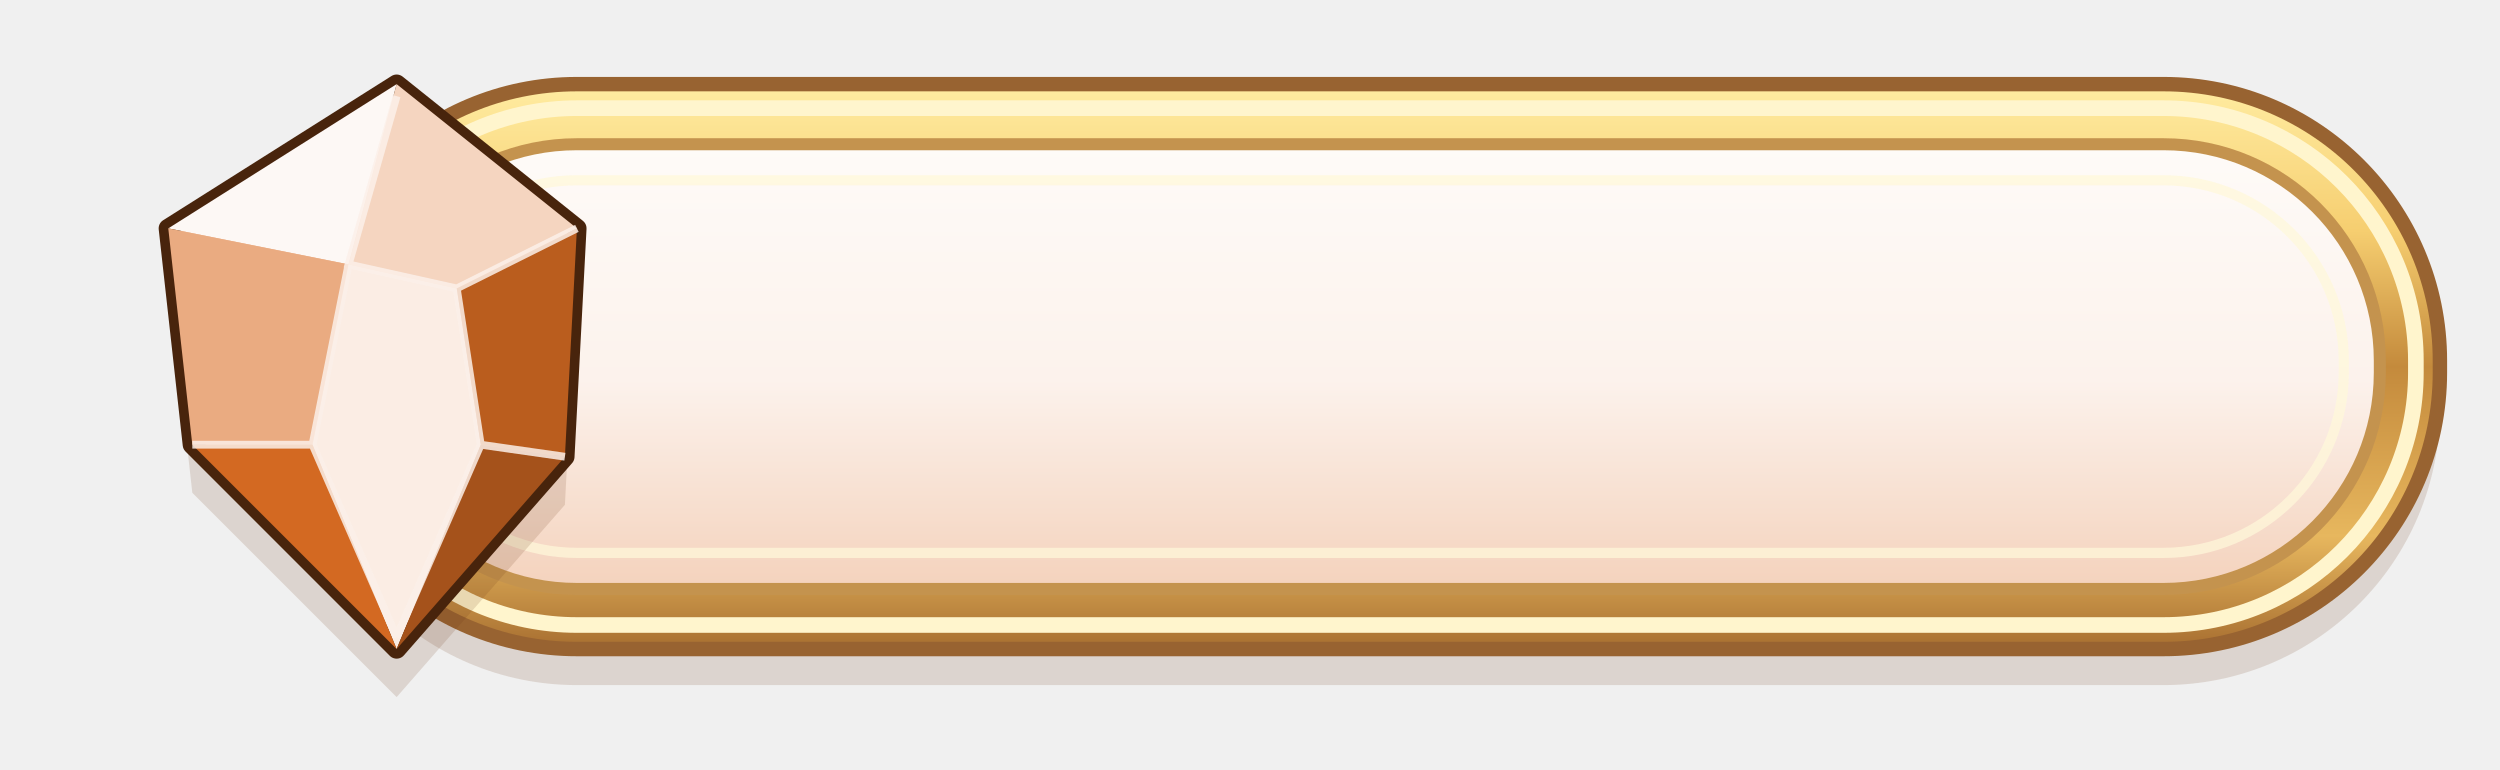
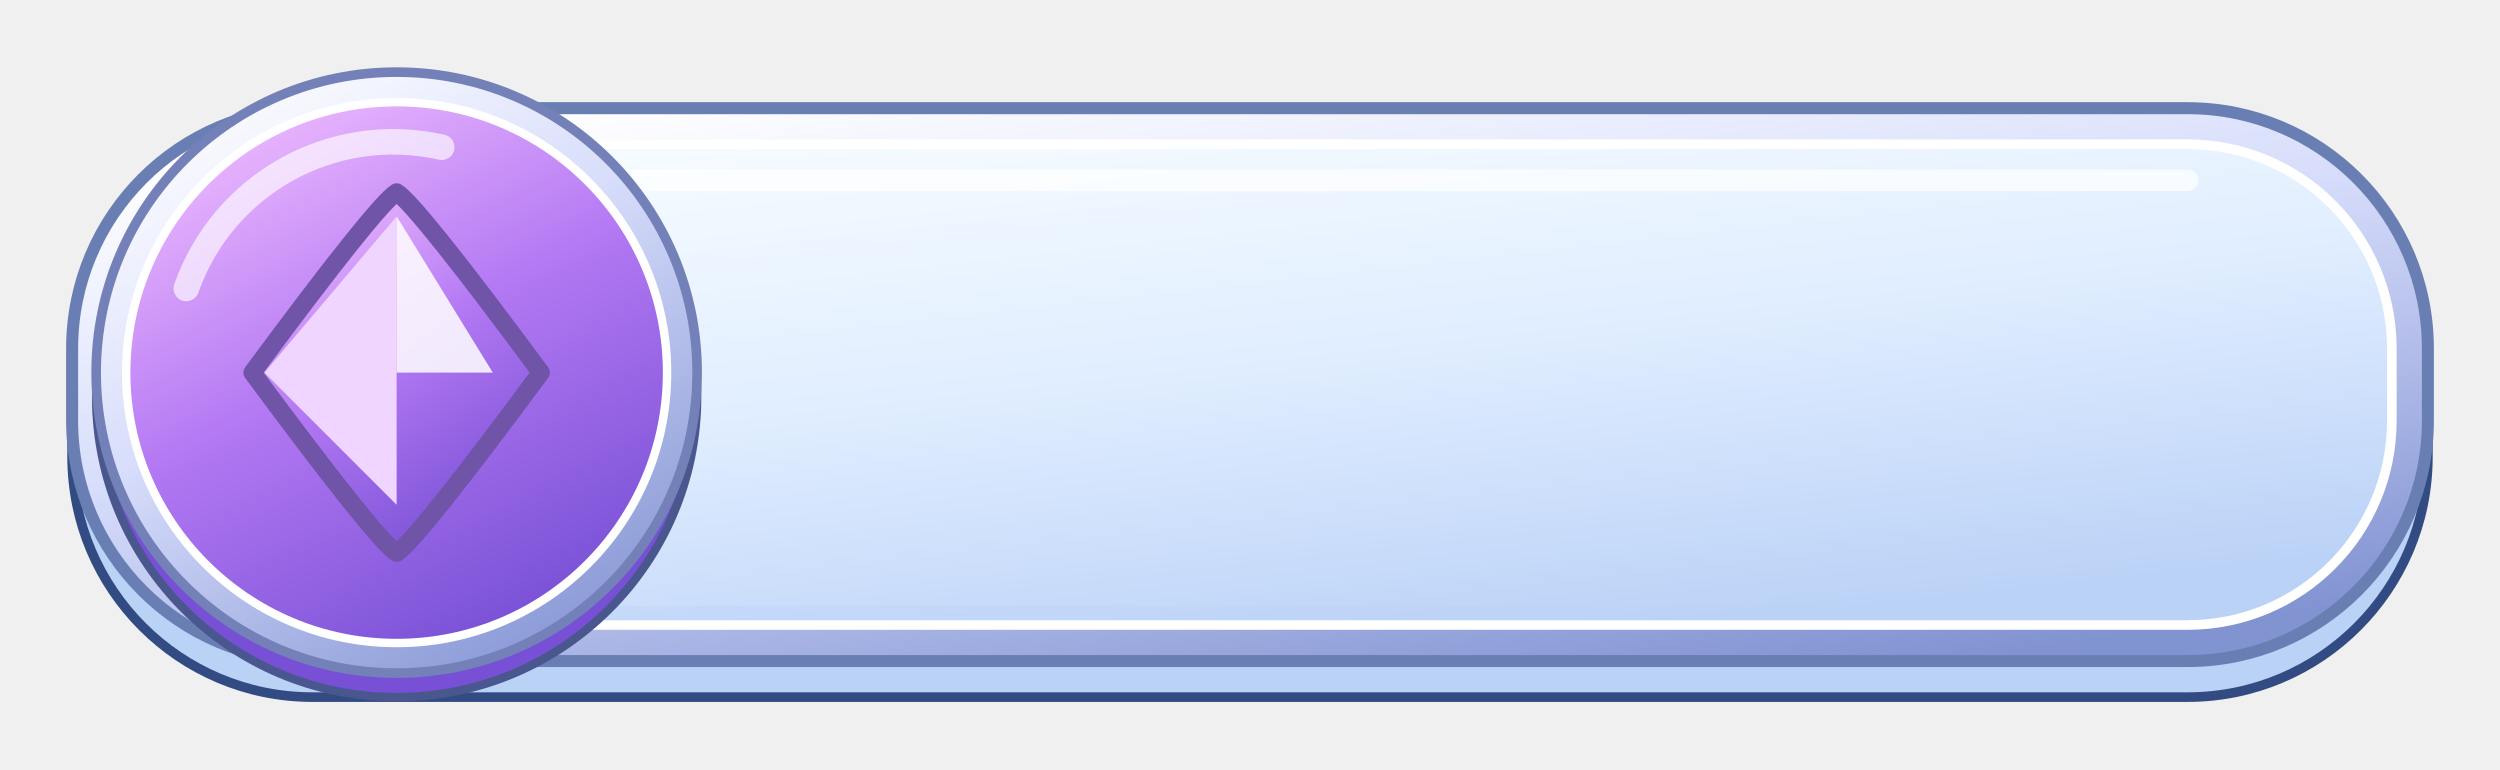
<svg xmlns="http://www.w3.org/2000/svg" width="208" height="64" viewBox="0 0 208 64" role="img" aria-labelledby="currency_crystal-title currency_crystal-desc">
  <defs>
-     <linearGradient id="currency_crystal-paper" x1="0" y1="0" x2="0" y2="1">
-       <stop offset="0%" stop-color="#fefbf8" />
-       <stop offset="53%" stop-color="#fcf2ec" />
-       <stop offset="100%" stop-color="#f4d2bc" />
+     <linearGradient id="u-blue" x1=".18" y1="0" x2=".7" y2="1">
+       <stop stop-color="#C9F6FF" />
+       <stop offset=".48" stop-color="#5CB9FA" />
+       <stop offset="1" stop-color="#426DD2" />
+     </linearGradient>
+     <linearGradient id="u-violet" x1=".18" y1="0" x2=".7" y2="1">
+       <stop stop-color="#F0BEFF" />
+       <stop offset=".48" stop-color="#B378F3" />
+       <stop offset="1" stop-color="#7750D5" />
+     </linearGradient>
+     <linearGradient id="u-gold" x1=".18" y1="0" x2=".7" y2="1">
+       <stop stop-color="#FFFAB4" />
+       <stop offset=".48" stop-color="#FFD23F" />
+       <stop offset="1" stop-color="#F29A23" />
+     </linearGradient>
+     <linearGradient id="u-lime" x1=".18" y1="0" x2=".7" y2="1">
+       <stop stop-color="#E6FF9D" />
+       <stop offset=".48" stop-color="#A0EE28" />
+       <stop offset="1" stop-color="#4DB51B" />
+     </linearGradient>
+     <linearGradient id="u-red" x1=".18" y1="0" x2=".7" y2="1">
+       <stop stop-color="#FFC0CE" />
+       <stop offset=".48" stop-color="#FF6585" />
+       <stop offset="1" stop-color="#CE386A" />
+     </linearGradient>
+     <linearGradient id="u-cream" x1=".18" y1="0" x2=".7" y2="1">
+       <stop stop-color="#FFFFF5" />
+       <stop offset=".48" stop-color="#FFF1CF" />
+       <stop offset="1" stop-color="#F3DFAE" />
+     </linearGradient>
+     <linearGradient id="u-paper" x1=".18" y1="0" x2=".7" y2="1">
+       <stop stop-color="#F7FCFF" />
+       <stop offset=".48" stop-color="#E1EEFF" />
+       <stop offset="1" stop-color="#BBD2F7" />
+     </linearGradient>
+     <linearGradient id="u-silver" x1=".18" y1="0" x2=".7" y2="1">
+       <stop stop-color="#FFFFFF" />
+       <stop offset=".48" stop-color="#D9E8F7" />
+       <stop offset="1" stop-color="#95AFD4" />
+     </linearGradient>
+     <linearGradient id="u-bronze" x1=".18" y1="0" x2=".7" y2="1">
+       <stop stop-color="#FFE3AD" />
+       <stop offset=".48" stop-color="#F4B269" />
+       <stop offset="1" stop-color="#C77D4B" />
+     </linearGradient>
+     <linearGradient id="u-teal" x1=".18" y1="0" x2=".7" y2="1">
+       <stop stop-color="#C4FFF4" />
+       <stop offset=".48" stop-color="#56DCD4" />
+       <stop offset="1" stop-color="#269CAB" />
+     </linearGradient>
+     <linearGradient id="u-dark" x1=".18" y1="0" x2=".7" y2="1">
+       <stop stop-color="#7389E0" />
+       <stop offset=".48" stop-color="#4D54B7" />
+       <stop offset="1" stop-color="#323888" />
+     </linearGradient>
+     <linearGradient id="u-disabled" x1=".18" y1="0" x2=".7" y2="1">
+       <stop stop-color="#F4EFE8" />
+       <stop offset=".48" stop-color="#DED6CA" />
+       <stop offset="1" stop-color="#B9AD9E" />
+     </linearGradient>
+     <linearGradient id="u-pink" x1=".18" y1="0" x2=".7" y2="1">
+       <stop stop-color="#FFE1F3" />
+       <stop offset=".48" stop-color="#FF9ECD" />
+       <stop offset="1" stop-color="#DA66AA" />
+     </linearGradient>
+     <linearGradient id="u-ink" x1=".18" y1="0" x2=".7" y2="1">
+       <stop stop-color="#697BA8" />
+       <stop offset=".48" stop-color="#43577E" />
+       <stop offset="1" stop-color="#334768" />
+     </linearGradient>
+     <linearGradient id="u-accent" x1=".18" y1="0" x2=".7" y2="1">
+       <stop stop-color="#FFE3AD" />
+       <stop offset=".48" stop-color="#F4B269" />
+       <stop offset="1" stop-color="#C77D4B" />
+     </linearGradient>
+     <linearGradient id="u-gloss" x1="0" y1="0" x2="0" y2="1">
+       <stop stop-color="#FFFFFF" stop-opacity=".63" />
+       <stop offset="1" stop-color="#FFFFFF" stop-opacity="0" />
+     </linearGradient>
+     <linearGradient id="u-rim" x1=".2" y1="0" x2=".8" y2="1">
+       <stop stop-color="#FFFFFF" />
+       <stop offset=".42" stop-color="#D7DDFB" />
+       <stop offset="1" stop-color="#8293D2" />
+     </linearGradient>
+     <linearGradient id="currency_crystal-danger" x1="0" y1="0" x2="0" y2="1">
+       <stop offset="0" stop-color="#FFC0CE" />
+       <stop offset=".48" stop-color="#FF6585" />
+       <stop offset="1" stop-color="#CE386A" />
+     </linearGradient>
+     <linearGradient id="currency_crystal-dark" x1="0" y1="0" x2="0" y2="1">
+       <stop offset="0" stop-color="#7389E0" />
+       <stop offset=".48" stop-color="#4D54B7" />
+       <stop offset="1" stop-color="#323888" />
+     </linearGradient>
+     <linearGradient id="currency_crystal-disabled" x1="0" y1="0" x2="0" y2="1">
+       <stop offset="0" stop-color="#F4EFE8" />
+       <stop offset=".48" stop-color="#DED6CA" />
+       <stop offset="1" stop-color="#B9AD9E" />
+     </linearGradient>
+     <linearGradient id="currency_crystal-edge" x1="0" y1="0" x2="0" y2="1">
+       <stop offset="0" stop-color="#697BA8" />
+       <stop offset=".48" stop-color="#43577E" />
+       <stop offset="1" stop-color="#334768" />
+     </linearGradient>
+     <linearGradient id="currency_crystal-ghost" x1="0" y1="0" x2="0" y2="1">
+       <stop offset="0" stop-color="#F7FCFF" />
+       <stop offset=".48" stop-color="#E1EEFF" />
+       <stop offset="1" stop-color="#BBD2F7" />
    </linearGradient>
    <linearGradient id="currency_crystal-gold" x1="0" y1="0" x2="0" y2="1">
-       <stop offset="0%" stop-color="#fbeee6" />
-       <stop offset="45%" stop-color="#f5d7c2" />
-       <stop offset="50%" stop-color="#efbf9f" />
-       <stop offset="100%" stop-color="#e38c52" />
+       <stop offset="0" stop-color="#FFFAB4" />
+       <stop offset=".48" stop-color="#FFD23F" />
+       <stop offset="1" stop-color="#F29A23" />
    </linearGradient>
    <linearGradient id="currency_crystal-goldHover" x1="0" y1="0" x2="0" y2="1">
-       <stop offset="0%" stop-color="#fdf6f1" />
-       <stop offset="45%" stop-color="#f9e5d7" />
-       <stop offset="50%" stop-color="#f3cfb8" />
-       <stop offset="100%" stop-color="#e9a577" />
+       <stop offset="0" stop-color="#FFFAB4" />
+       <stop offset=".48" stop-color="#FFD23F" />
+       <stop offset="1" stop-color="#F29A23" />
    </linearGradient>
    <linearGradient id="currency_crystal-goldPressed" x1="0" y1="0" x2="0" y2="1">
-       <stop offset="0%" stop-color="#de7936" />
-       <stop offset="20%" stop-color="#e9a679" />
-       <stop offset="100%" stop-color="#f7dfce" />
+       <stop offset="0" stop-color="#FFFAB4" />
+       <stop offset=".48" stop-color="#FFD23F" />
+       <stop offset="1" stop-color="#F29A23" />
+     </linearGradient>
+     <linearGradient id="currency_crystal-green" x1="0" y1="0" x2="0" y2="1">
+       <stop offset="0" stop-color="#E6FF9D" />
+       <stop offset=".48" stop-color="#A0EE28" />
+       <stop offset="1" stop-color="#4DB51B" />
+     </linearGradient>
+     <linearGradient id="currency_crystal-paper" x1="0" y1="0" x2="0" y2="1">
+       <stop offset="0" stop-color="#F7FCFF" />
+       <stop offset=".48" stop-color="#E1EEFF" />
+       <stop offset="1" stop-color="#BBD2F7" />
    </linearGradient>
    <linearGradient id="currency_crystal-plum" x1="0" y1="0" x2="0" y2="1">
-       <stop offset="0%" stop-color="#b85b1e" />
-       <stop offset="45%" stop-color="#8b4517" />
-       <stop offset="50%" stop-color="#783c13" />
-       <stop offset="100%" stop-color="#51280d" />
+       <stop offset="0" stop-color="#F0BEFF" />
+       <stop offset=".48" stop-color="#B378F3" />
+       <stop offset="1" stop-color="#7750D5" />
    </linearGradient>
    <linearGradient id="currency_crystal-plumHover" x1="0" y1="0" x2="0" y2="1">
-       <stop offset="0%" stop-color="#dc6f27" />
-       <stop offset="45%" stop-color="#a9541b" />
-       <stop offset="50%" stop-color="#964a18" />
-       <stop offset="100%" stop-color="#623110" />
+       <stop offset="0" stop-color="#F0BEFF" />
+       <stop offset=".48" stop-color="#B378F3" />
+       <stop offset="1" stop-color="#7750D5" />
    </linearGradient>
    <linearGradient id="currency_crystal-plumPressed" x1="0" y1="0" x2="0" y2="1">
-       <stop offset="0%" stop-color="#46230b" />
-       <stop offset="35%" stop-color="#6b3511" />
-       <stop offset="100%" stop-color="#a8541b" />
-     </linearGradient>
-     <linearGradient id="currency_crystal-dark" x1="0" y1="0" x2="0" y2="1">
-       <stop offset="0%" stop-color="#5c2e0f" />
-       <stop offset="100%" stop-color="#3d1f0a" />
-     </linearGradient>
-     <linearGradient id="currency_crystal-edge" x1="0" y1="0" x2="0" y2="1">
-       <stop offset="0%" stop-color="#FFECA1" />
-       <stop offset="26%" stop-color="#F6CE70" />
-       <stop offset="50%" stop-color="#C48A3C" />
-       <stop offset="80%" stop-color="#E7B75E" />
-       <stop offset="100%" stop-color="#A76E30" />
+       <stop offset="0" stop-color="#F0BEFF" />
+       <stop offset=".48" stop-color="#B378F3" />
+       <stop offset="1" stop-color="#7750D5" />
    </linearGradient>
    <linearGradient id="currency_crystal-teal" x1="0" y1="0" x2="0" y2="1">
-       <stop offset="0%" stop-color="#f8e2d4" />
-       <stop offset="40%" stop-color="#eaa87d" />
-       <stop offset="100%" stop-color="#ae571c" />
-     </linearGradient>
-     <linearGradient id="currency_crystal-green" x1="0" y1="0" x2="0" y2="1">
-       <stop offset="0%" stop-color="#f2cbb0" />
-       <stop offset="40%" stop-color="#e2884d" />
-       <stop offset="100%" stop-color="#a4521b" />
-     </linearGradient>
-     <linearGradient id="currency_crystal-danger" x1="0" y1="0" x2="0" y2="1">
-       <stop offset="0%" stop-color="#e2874a" />
-       <stop offset="40%" stop-color="#bd5e1f" />
-       <stop offset="100%" stop-color="#814015" />
-     </linearGradient>
-     <linearGradient id="currency_crystal-disabled" x1="0" y1="0" x2="0" y2="1">
-       <stop offset="0%" stop-color="#f5d6c2" />
-       <stop offset="100%" stop-color="#eaa97e" />
-     </linearGradient>
-     <linearGradient id="currency_crystal-ghost" x1="0" y1="0" x2="0" y2="1">
-       <stop offset="0%" stop-color="#fefcfa" />
-       <stop offset="100%" stop-color="#f9e6d9" />
+       <stop offset="0" stop-color="#C4FFF4" />
+       <stop offset=".48" stop-color="#56DCD4" />
+       <stop offset="1" stop-color="#269CAB" />
    </linearGradient>
  </defs>
-   <rect x="25" y="10" width="178" height="47" rx="23" fill="#6c3612" stroke="none" stroke-width="1" opacity="0.15" />
-   <rect x="25" y="7" width="178" height="47" rx="23" fill="url(#currency_crystal-edge)" stroke="#986331" stroke-width="1.2" />
-   <rect x="27" y="9" width="174" height="43" rx="21" fill="none" stroke="#FFF5CD" stroke-width="1.3" />
-   <rect x="30" y="12" width="168" height="37" rx="18" fill="url(#currency_crystal-paper)" stroke="#C4934E" stroke-width="1" />
-   <rect x="33" y="15" width="162" height="31" rx="15" fill="none" stroke="#FFF8DA" stroke-width="0.85" opacity="0.72" />
-   <path d="M33 9 48 21 47 40 33 56 16 39 14 21Z" transform="translate(0 2)" fill="#6c3612" opacity=".15" />
-   <path d="M33 7 48 19 47 38 33 54 16 37 14 19Z" fill="url(#currency_crystal-teal)" stroke="#48240c" stroke-width="1.6" stroke-linejoin="round" />
-   <path d="M33 7 29 22 14 19Z" fill="#fdf8f5" />
-   <path d="M33 7 48 19 38 24 29 22Z" fill="#f5d5c0" />
-   <path d="M14 19 29 22 26 37 16 37Z" fill="#eaab81" />
-   <path d="M29 22 38 24 40 37 33 54 26 37Z" fill="#fbede4" />
-   <path d="M48 19 47 38 40 37 38 24Z" fill="#ba5d1e" />
-   <path d="M16 37 26 37 33 54Z" fill="#d36922" />
-   <path d="M47 38 33 54 40 37Z" fill="#a5521b" />
-   <path d="M33 8 29 22 38 24 48 19 M29 22 26 37 33 53 M38 24 40 37 33 53 M16 37H26 M40 37 47 38" fill="none" stroke="#fbf0e9" stroke-width=".65" opacity=".85" />
+   <g stroke-linejoin="round" stroke-linecap="round">
+     <rect x="6" y="12" width="196" height="46" rx="20" fill="#BBD2F7" stroke="#324B83" stroke-width="0.8" />
+     <rect x="6" y="9" width="196" height="46" rx="20" fill="url(#u-rim)" stroke="#697FB4" stroke-width="1" />
+     <rect x="9" y="12" width="190" height="40" rx="17" fill="url(#u-paper)" stroke="#FFFFFF" stroke-width="0.8" />
+     <path d="M12 29 Q12 15 26 15 H182" fill="none" stroke="#FFFFFF" stroke-width="1.8" opacity=".7" stroke-linecap="round" />
+     <path d="M26 51 H182" fill="none" stroke="#BBD2F7" stroke-width="1.2" opacity=".35" stroke-linecap="round" />
+     <circle cx="33" cy="33" r="25" fill="#7750D5" stroke="#4A568E" stroke-width="0.7" />
+     <circle cx="33" cy="31" r="25" fill="url(#u-rim)" stroke="#7381B8" stroke-width="0.8" />
+     <circle cx="33" cy="31" r="22.5" fill="url(#u-violet)" stroke="#FFFFFF" stroke-width="0.7" />
+     <path d="M15.5 24 A18.25 18.25 0 0 1 36.75 12.25" fill="none" stroke="#FFFFFF" stroke-width="2.125" stroke-linecap="round" opacity=".65" />
+     <g transform="translate(17 15) scale(1)">
+       <path d="M16 1 Q17.68 2.05 28 16 Q17.68 29.95 16 31 Q14.32 29.95 4 16 Q14.32 2.05 16 1Z" fill="url(#u-violet)" stroke="#7054A8" stroke-width="1.5" />
+       <path d="M16 3L16 27L5 16Z" fill="#EFD5FF" />
+       <path d="M16 3L24 16L16 16Z" fill="#FFFFFF" opacity=".85" />
+     </g>
+   </g>
</svg>
